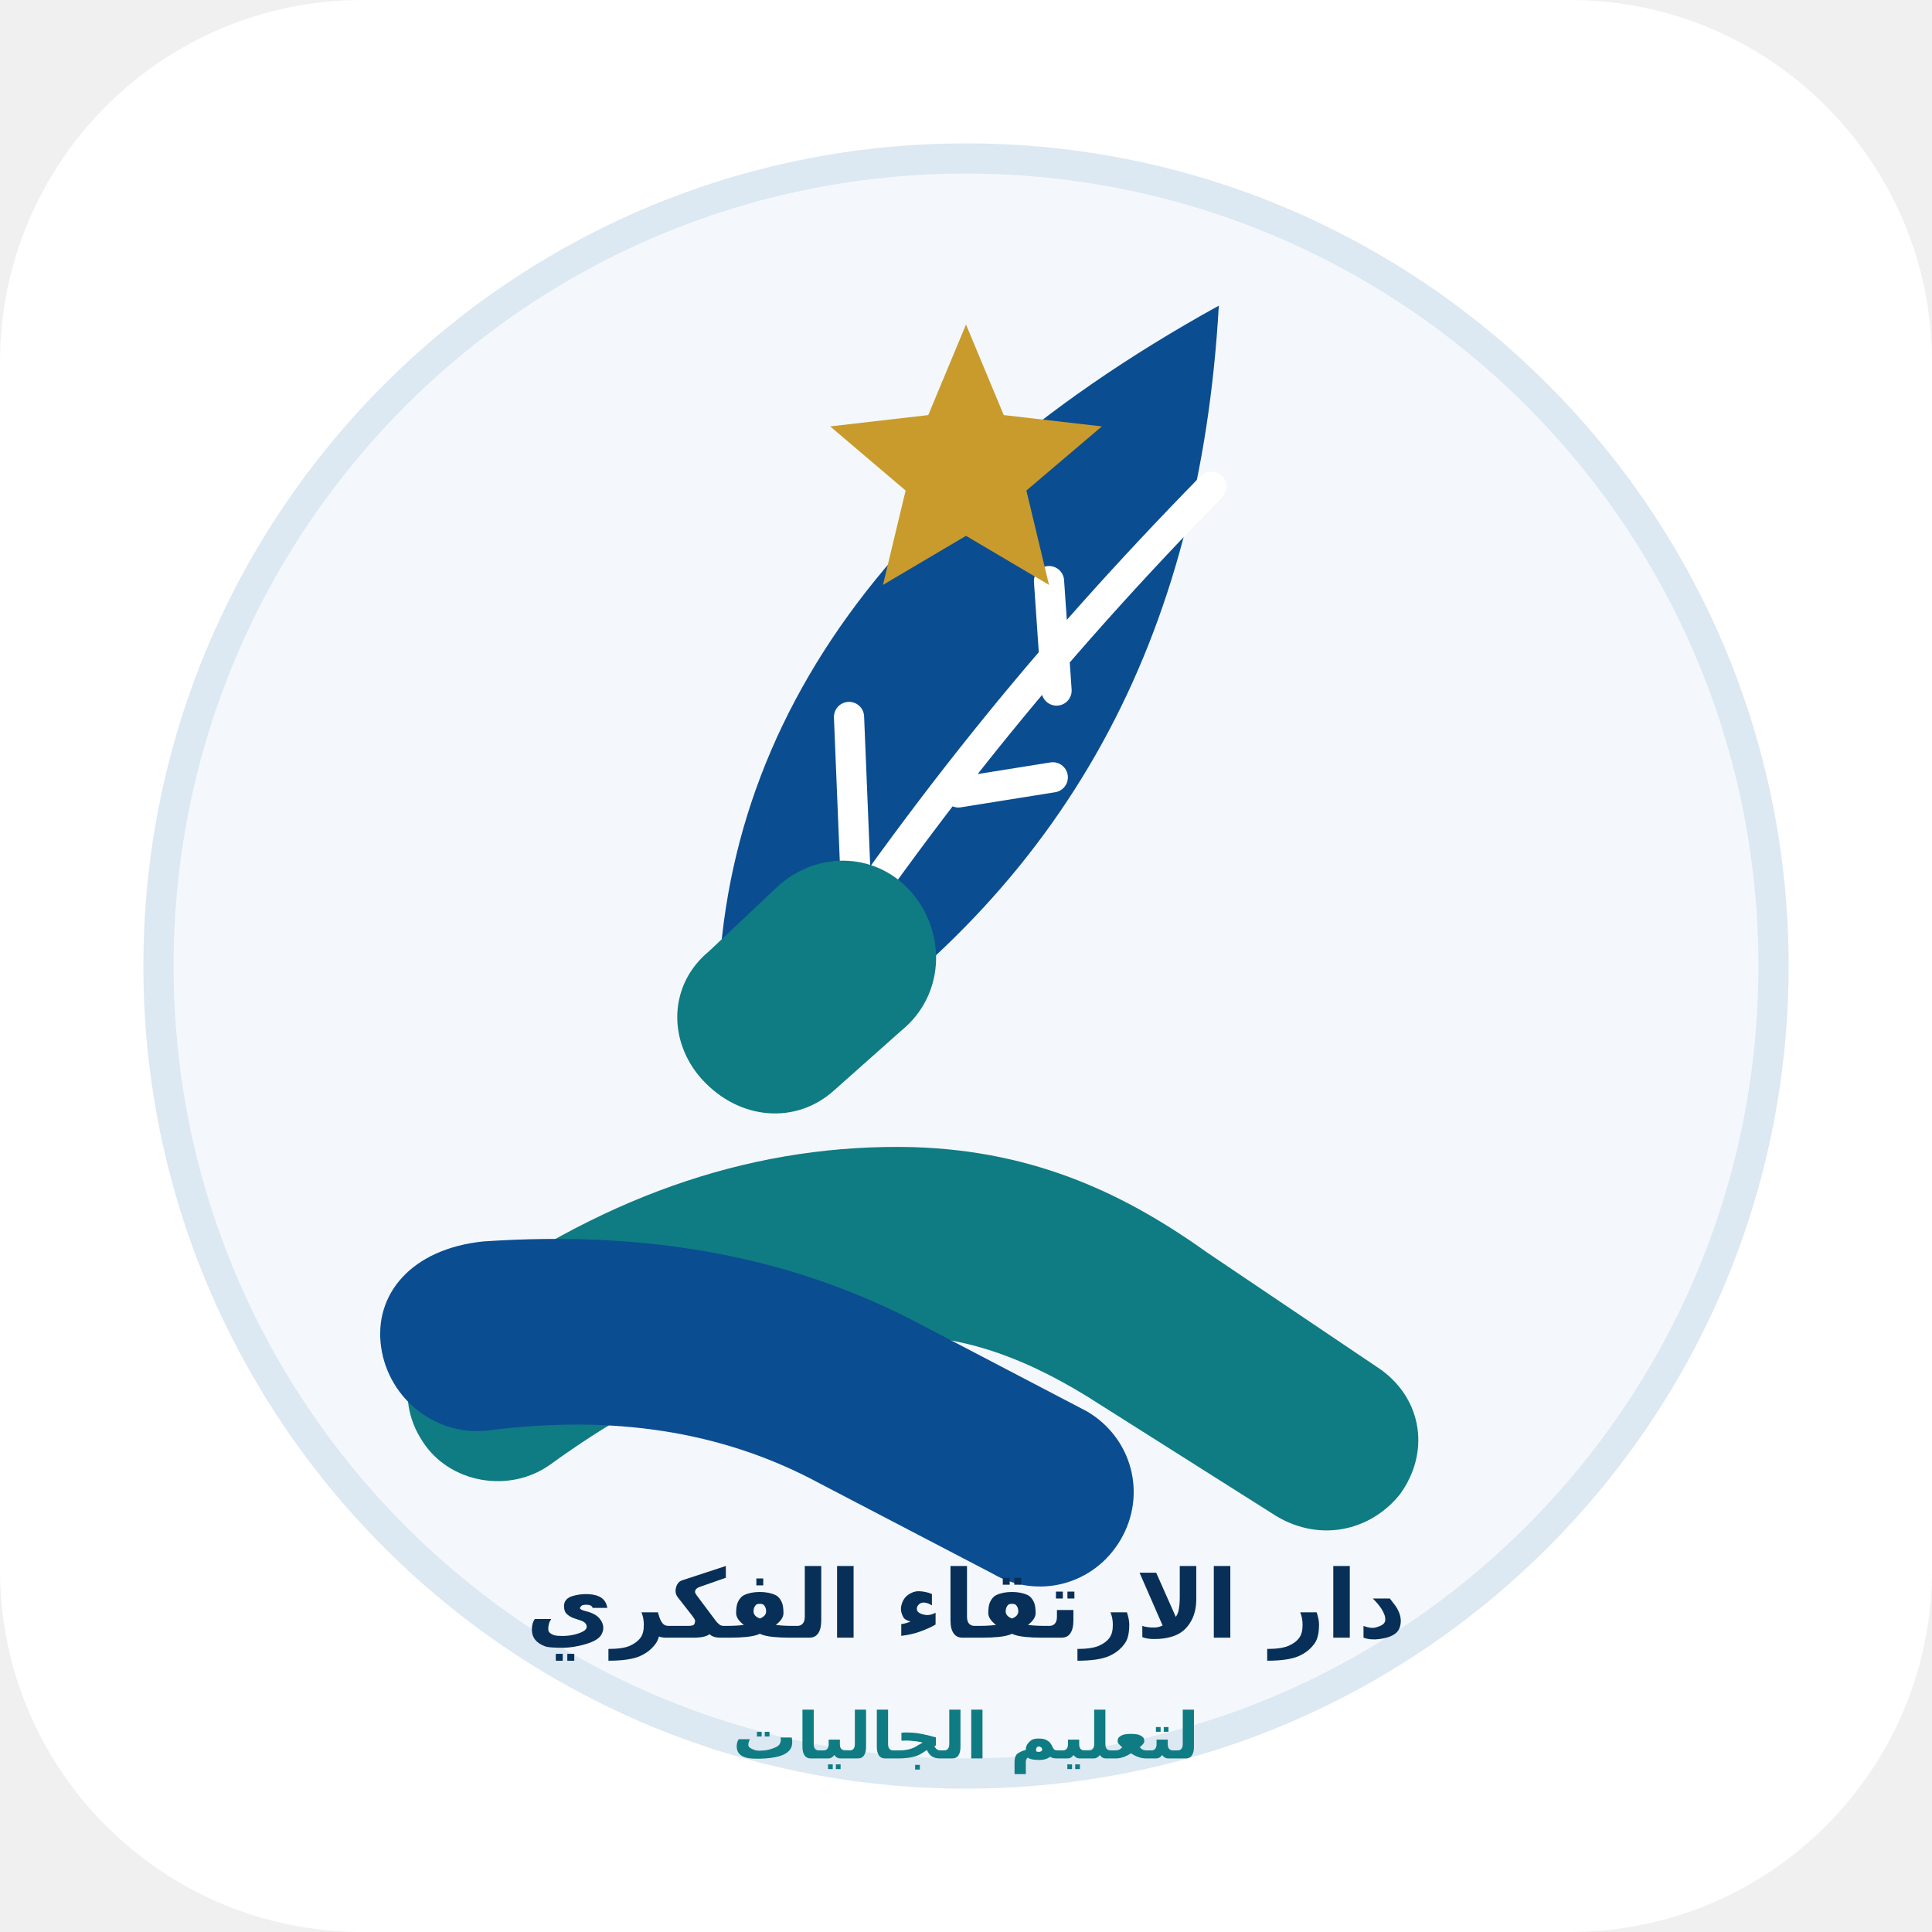
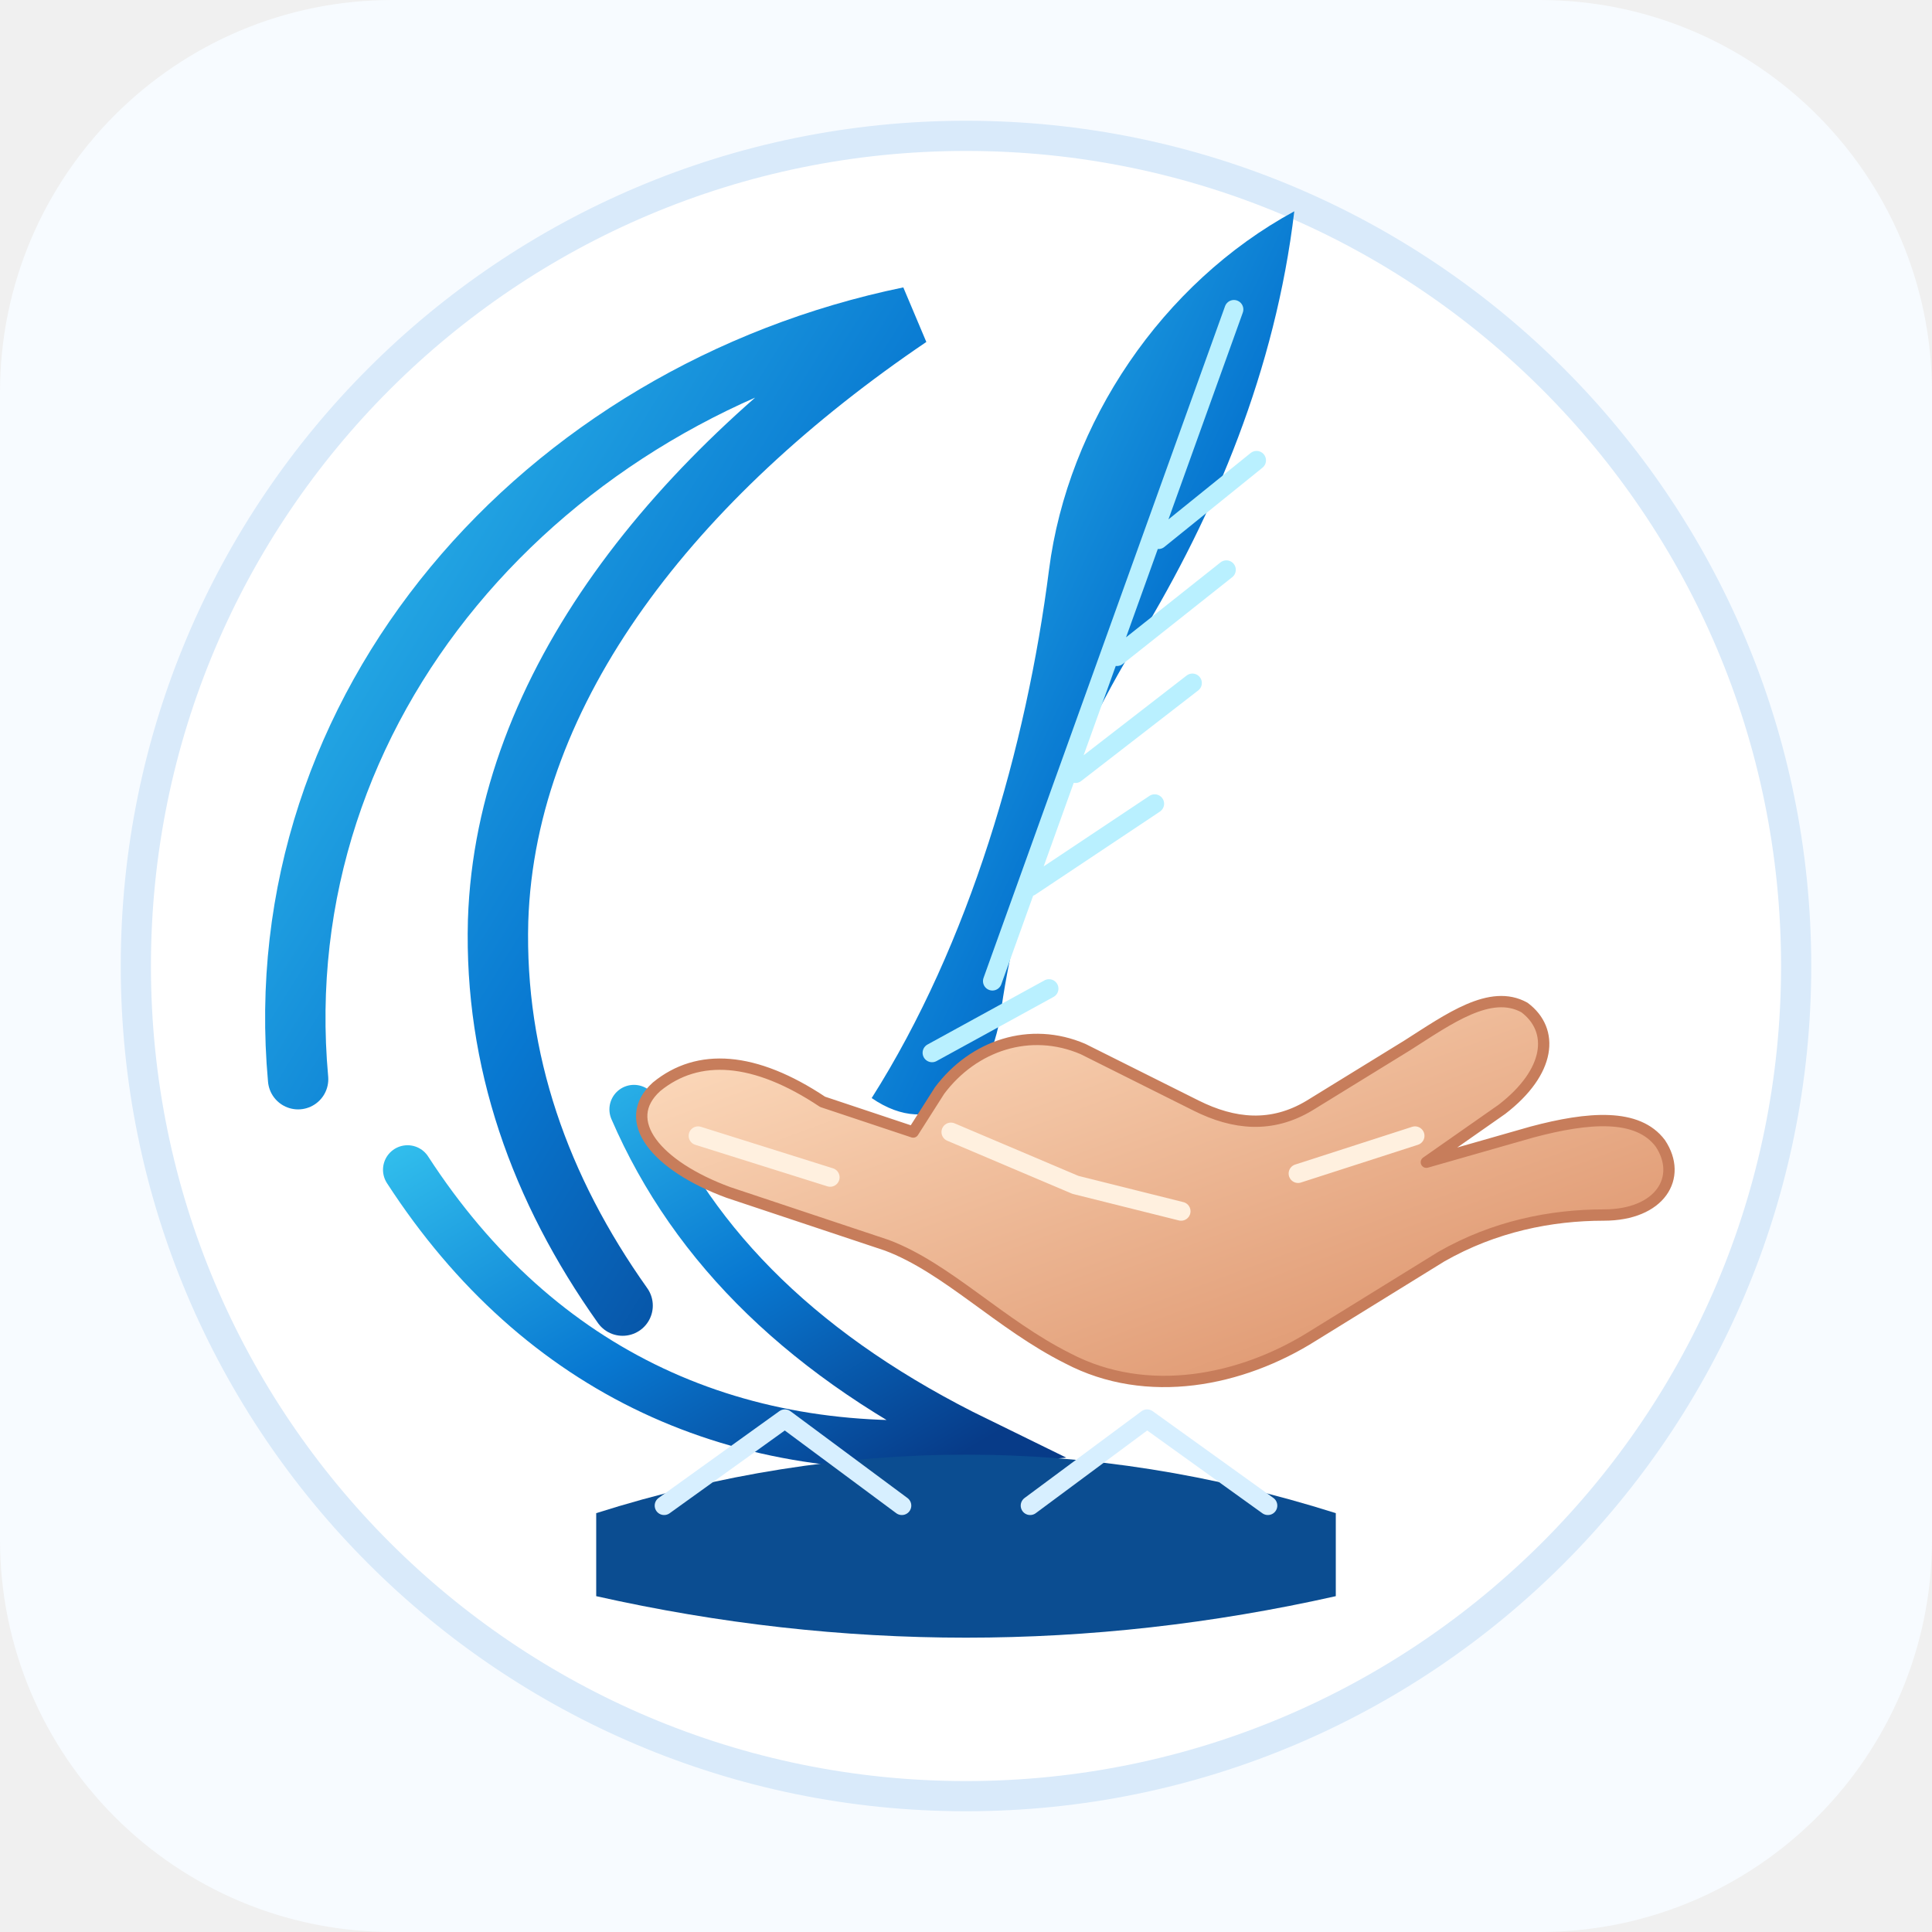
- <svg xmlns="http://www.w3.org/2000/svg" viewBox="0 0 512 512" role="img" aria-label="أيقونة دار الارتقاء الفكري التعليمية">
-   <rect width="512" height="512" rx="96" fill="#ffffff" />
-   <circle cx="256" cy="256" r="214" fill="#f4f8fc" stroke="#dce8f2" stroke-width="8" />
-   <path d="M124 343c38-27 77-40 118-39 33 1 57 13 78 28l46 31c11 8 13 22 5 33-8 10-22 13-34 5l-49-31c-18-11-35-17-55-16-29 1-58 13-87 34-11 8-27 5-34-6-8-12-4-28 12-39z" fill="#0f7b83" />
-   <path d="M128 329c44-3 82 4 116 22l44 23c12 7 16 22 9 34-7 12-22 16-34 9l-46-24c-26-14-55-18-87-14-14 2-27-8-29-22-2-14 8-26 27-28z" fill="#0b4d91" />
-   <path d="M191 285c-7-81 36-151 132-204-5 88-40 154-112 201-7 4-14 5-20 3z" fill="#0b4d91" />
-   <path d="M205 274c38-58 72-100 116-145M227 239l-2-49M254 210l25-4M280 183l-2-29" fill="none" stroke="#ffffff" stroke-width="8" stroke-linecap="round" />
-   <path d="M186 286c-9-10-9-25 2-34l18-17c11-10 27-9 36 2 9 11 8 27-3 36l-18 16c-10 9-25 8-35-3z" fill="#0f7b83" />
-   <path d="M256 86l10 24 26 3-20 17 6 25-22-13-22 13 6-25-20-17 26-3z" fill="#c89b2c" />
-   <text x="256" y="434" text-anchor="middle" font-family="Arial,sans-serif" font-size="25" font-weight="700" fill="#082f57">دار الارتقاء الفكري</text>
-   <text x="256" y="466" text-anchor="middle" font-family="Arial,sans-serif" font-size="17" font-weight="600" fill="#0f7b83">لتعليم الجاليات</text>
+ <svg xmlns="http://www.w3.org/2000/svg" viewBox="0 0 512 512" role="img" aria-label="أيقونة مدرسة دار الإرتقاء الفكري">
+   <defs>
+     <linearGradient id="b" x1="0" y1="0" x2="1" y2="1">
+       <stop stop-color="#35c4ef" />
+       <stop offset=".55" stop-color="#0878d1" />
+       <stop offset="1" stop-color="#073b88" />
+     </linearGradient>
+     <linearGradient id="s" x1="0" y1="0" x2="1" y2="1">
+       <stop stop-color="#ffe0c3" />
+       <stop offset="1" stop-color="#d98a61" />
+     </linearGradient>
+   </defs>
+   <rect width="512" height="512" rx="104" fill="#f7fbff" />
+   <circle cx="256" cy="256" r="220" fill="#fff" stroke="#d9eafa" stroke-width="8" />
+   <path d="M79 286C70 187 144 104 241 84C179 126 134 182 132 244C131 281 143 315 165 346" fill="none" stroke="url(#b)" stroke-width="16" stroke-linecap="round" />
+   <path d="M108 310C143 364 196 388 259 382C214 360 184 331 168 294" fill="none" stroke="url(#b)" stroke-width="13" stroke-linecap="round" />
+   <path d="M231 291C257 250 272 198 278 151C283 112 308 75 343 56C338 98 322 136 302 169C281 203 269 239 265 270C261 291 247 302 231 291Z" fill="url(#b)" />
+   <path d="M263 260L327 82M273 235L306 213M285 205L316 181M296 174L325 151M307 143L333 122M247 279L278 262" fill="none" stroke="#b9f0ff" stroke-width="5" stroke-linecap="round" />
+   <path d="M218 292C200 280 185 279 174 288C164 297 174 309 193 316L235 330C251 336 265 351 283 360C304 371 329 366 348 354L382 333C396 325 411 322 425 322C440 322 446 312 440 303C434 295 421 296 406 300L378 308L398 294C411 284 412 273 404 267C395 262 384 270 373 277L347 293C337 299 327 298 317 293L287 278C273 272 258 277 249 289L242 300Z" fill="url(#s)" stroke="#c77d5b" stroke-width="3" stroke-linejoin="round" />
+   <path d="M185 301L220 312M252 300L285 314M285 314L313 321M344 311L375 301" fill="none" stroke="#fff0df" stroke-width="5" stroke-linecap="round" />
+   <path d="M158 401Q256 370 354 401L354 423Q256 445 158 423Z" fill="#0b4d91" />
+   <path d="M176 399L208 376L239 399M273 399L304 376L336 399" fill="none" stroke="#d7efff" stroke-width="5" stroke-linecap="round" stroke-linejoin="round" />
</svg>
